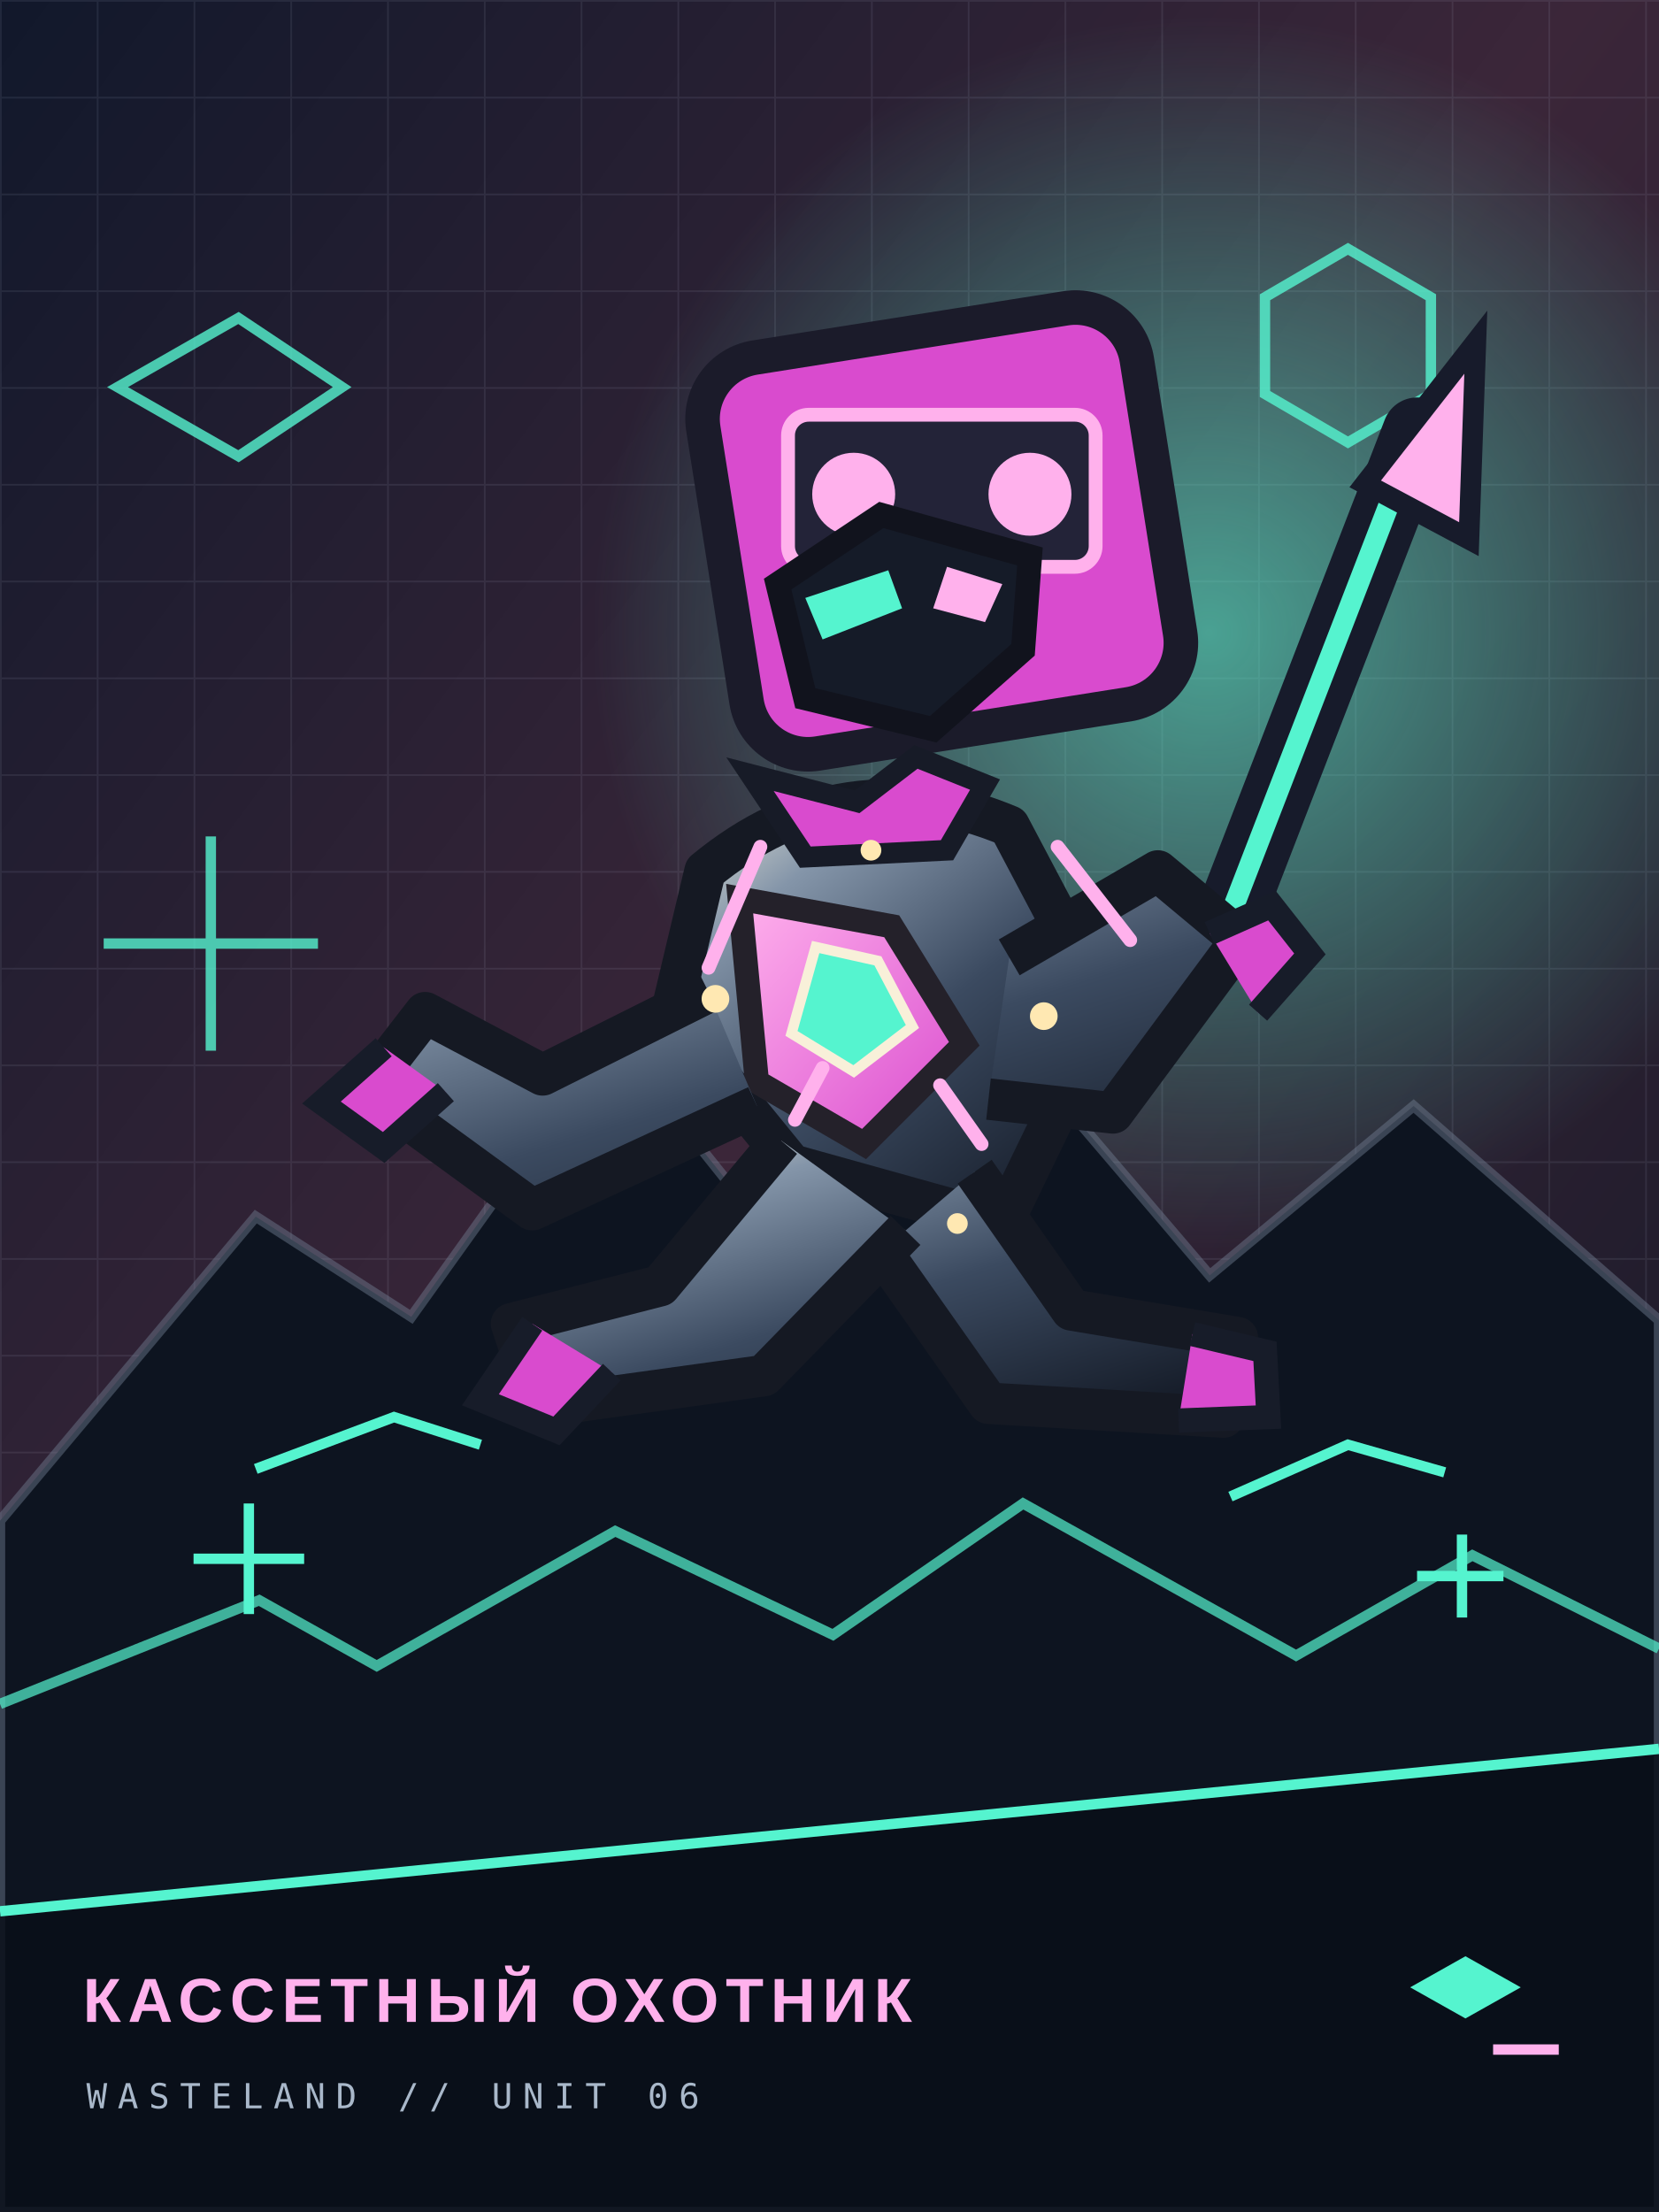
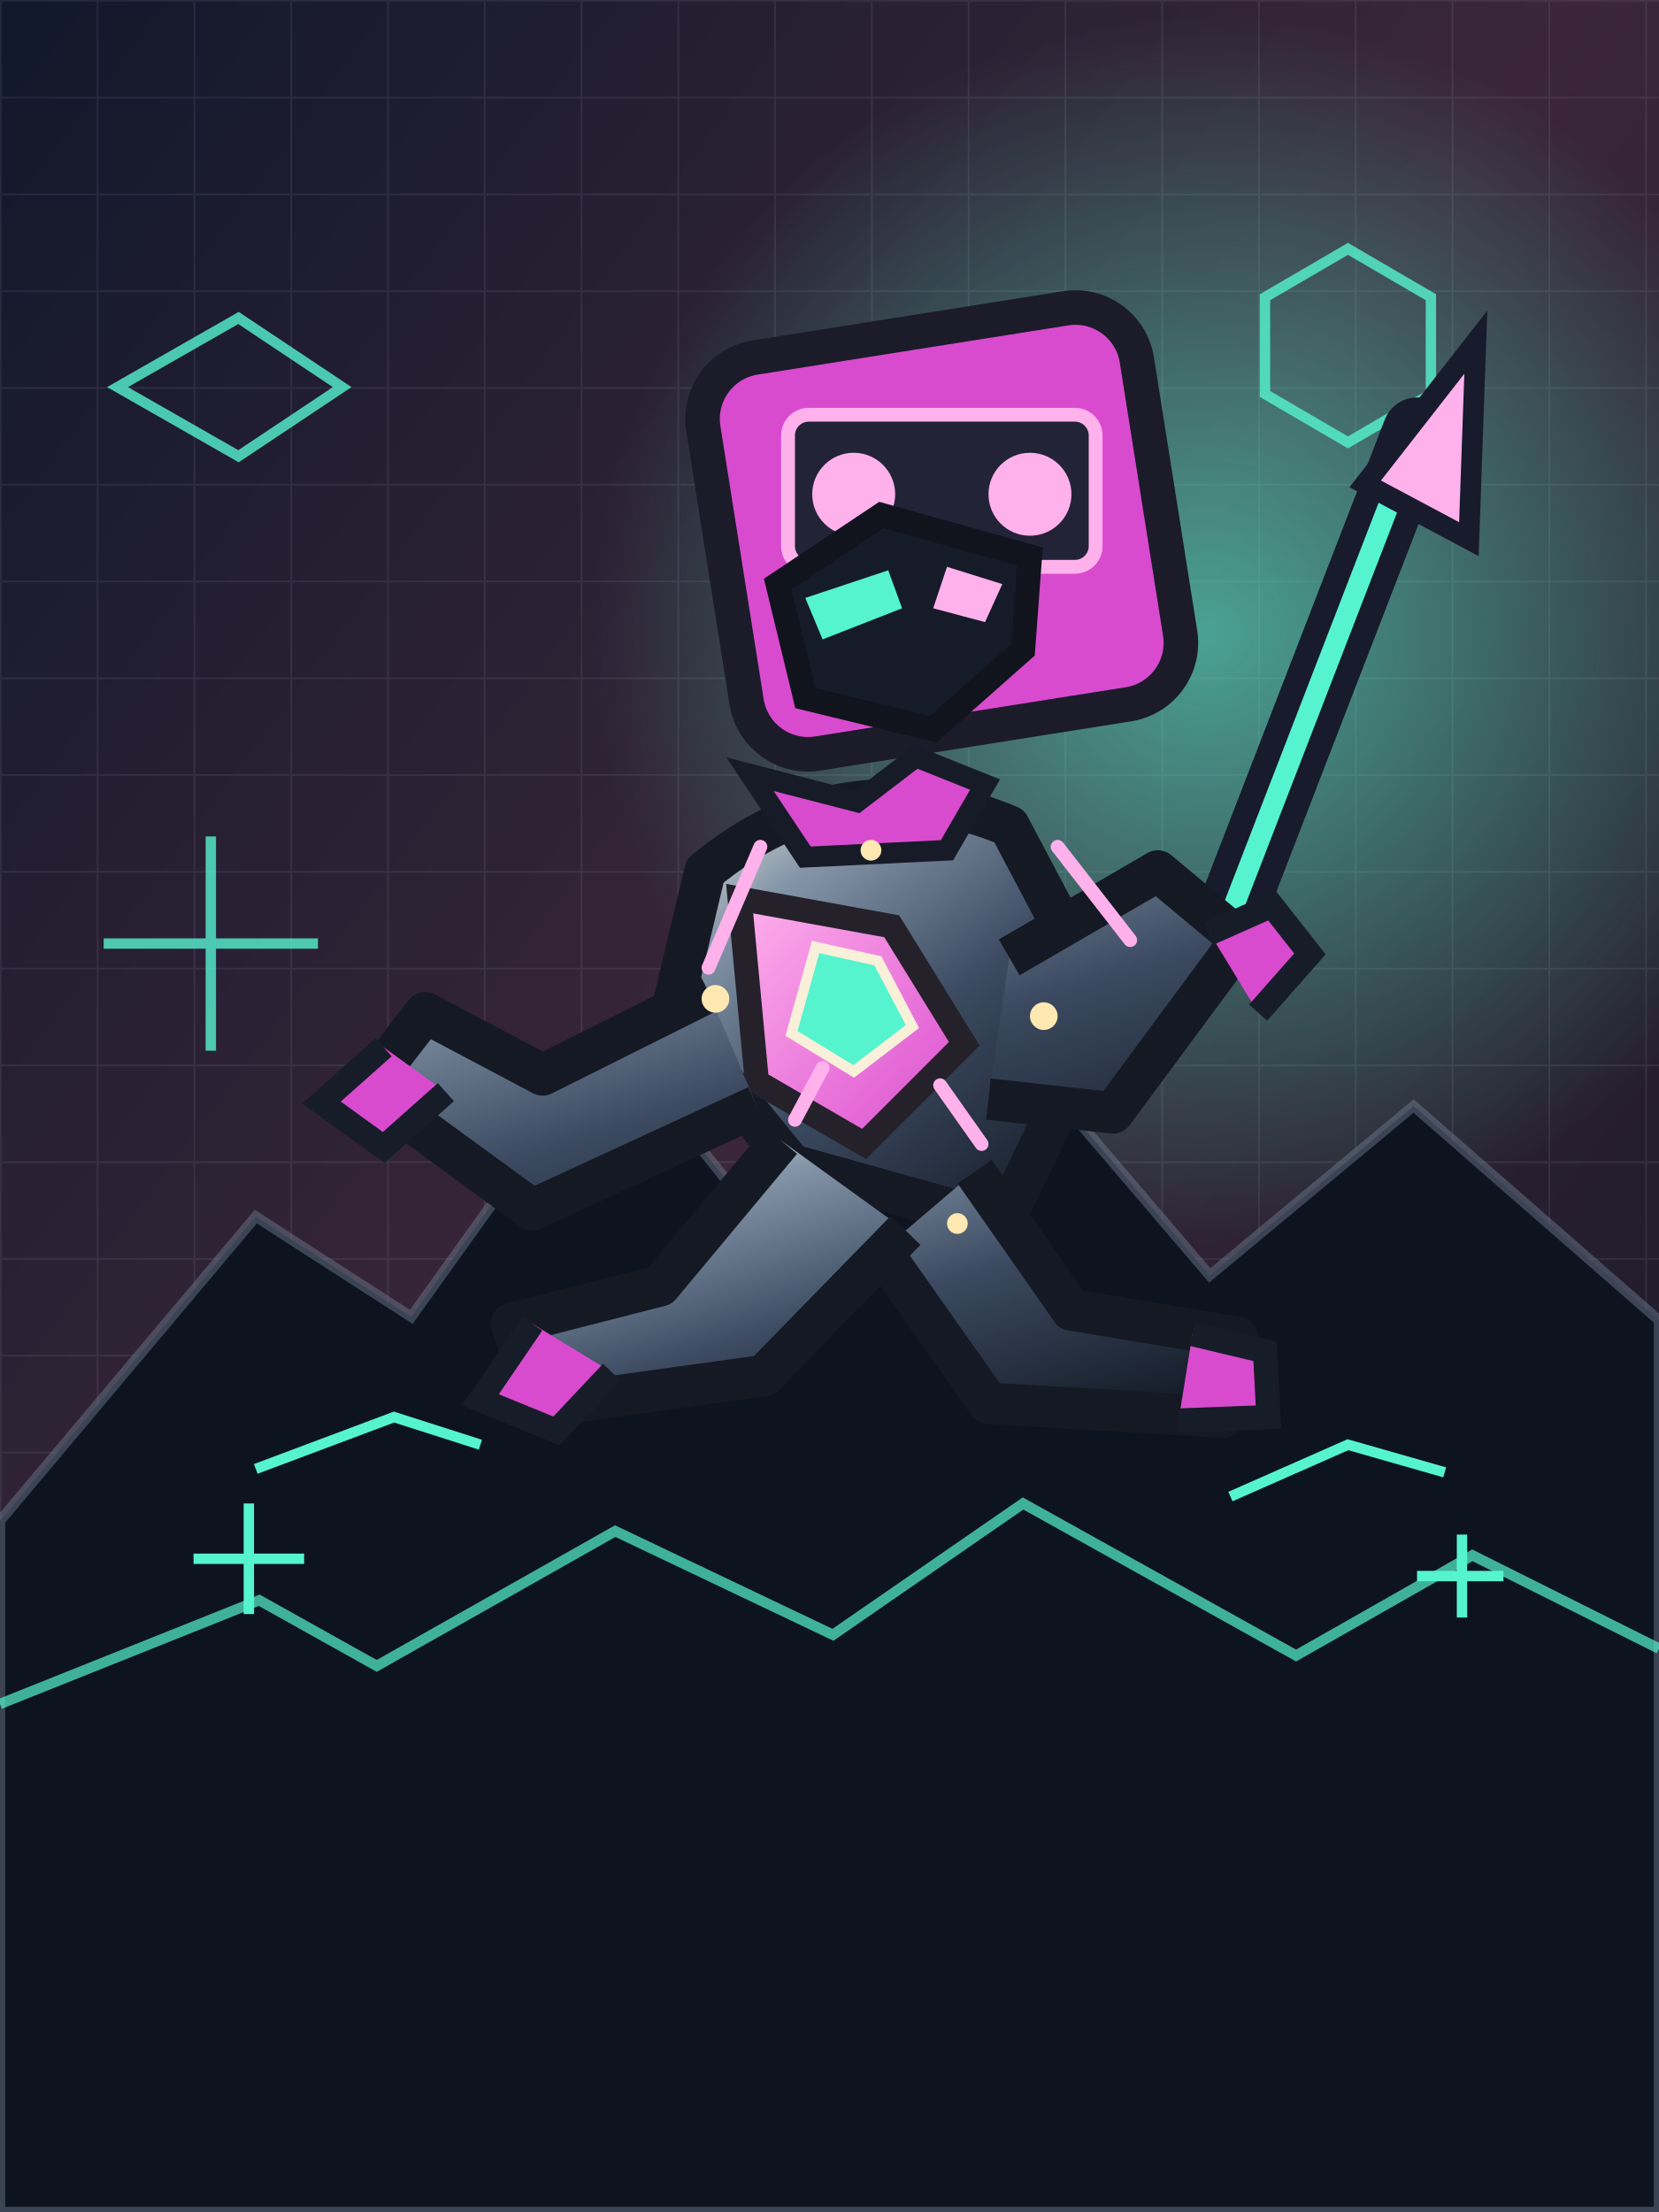
<svg xmlns="http://www.w3.org/2000/svg" width="480" height="640" viewBox="0 0 480 640">
  <defs>
    <linearGradient id="bg" x1="0" y1="0" x2="1" y2="1">
      <stop stop-color="#11182b" />
      <stop offset=".48" stop-color="#3b2639" />
      <stop offset="1" stop-color="#111725" />
    </linearGradient>
    <linearGradient id="metal" x1="0" y1="0" x2=".8" y2="1">
      <stop stop-color="#f2f0df" />
      <stop offset=".25" stop-color="#8495a9" />
      <stop offset=".6" stop-color="#3b4a60" />
      <stop offset="1" stop-color="#171e2b" />
    </linearGradient>
    <linearGradient id="accent" x1="0" y1="0" x2="1" y2="1">
      <stop stop-color="#ffb1ec" />
      <stop offset="1" stop-color="#d94bce" />
    </linearGradient>
    <radialGradient id="flare">
      <stop stop-color="#55f4cf" stop-opacity=".6" />
      <stop offset="1" stop-color="#55f4cf" stop-opacity="0" />
    </radialGradient>
    <pattern id="grid" width="28" height="28" patternUnits="userSpaceOnUse">
      <path d="M28 0H0V28" fill="none" stroke="#dce8ff" stroke-opacity=".08" />
    </pattern>
  </defs>
  <rect width="480" height="640" fill="url(#bg)" />
  <rect width="480" height="640" fill="url(#grid)" />
  <circle cx="350" cy="183" r="180" fill="url(#flare)" />
  <path d="M0 440L74 352 119 381 177 300 221 355 280 287 350 369 409 320 480 382V640H0Z" fill="#0d1420" stroke="#718094" stroke-opacity=".45" stroke-width="3" />
  <path d="M0 493l75-30 34 19 69-39 63 30 55-38 79 44 51-29 54 27" fill="none" stroke="#55f4cf" stroke-opacity=".7" stroke-width="3" />
  <g opacity=".8" stroke="#55f4cf" stroke-width="3">
    <path d="M34 112l35-20 30 20-30 20Z" fill="none" />
    <path d="M390 72l24 14v28l-24 14-24-14V86Z" fill="none" />
    <path d="M30 273h62m-31-31v62" />
  </g>
  <path d="M352 275L410 125" stroke="#171b2b" stroke-width="20" stroke-linecap="round" />
  <path d="M352 275L410 125" stroke="#55f4cf" stroke-width="6" />
  <path d="M395 140l32-41-2 57Z" fill="#ffb1ec" stroke="#171b2b" stroke-width="6" />
  <path d="M204 252Q244 219 292 239L320 292 290 354 229 337 194 294Z" fill="url(#metal)" stroke="#151923" stroke-width="12" stroke-linejoin="round" />
  <path d="M214 260l44 8 21 34-29 29-31-18Z" fill="url(#accent)" stroke="#24212a" stroke-width="7" />
  <path d="M236 274l18 4 10 19-17 13-18-11Z" fill="#55f4cf" stroke="#f8f0d9" stroke-width="3" />
  <path d="M205 287l-48 24-34-18-17 22 48 35 65-30M292 277l43-25 24 20-37 50-36-4" fill="url(#metal)" stroke="#151923" stroke-width="12" stroke-linejoin="round" />
  <path d="M111 303l-18 16 18 13 18-16M350 270l18-8 11 14-15 17" fill="#d94bce" stroke="#171c29" stroke-width="7" />
  <path d="M226 330l-35 42-43 11 8 24 65-9 41-42M282 339l28 40 48 8-4 23-68-4-31-44" fill="url(#metal)" stroke="#151923" stroke-width="12" stroke-linejoin="round" />
  <path d="M154 383l-15 22 22 9 16-17M345 386l21 5 1 19-26 1" fill="#d94bce" stroke="#171c29" stroke-width="7" />
  <rect x="209" y="96" width="127" height="116" rx="18" transform="rotate(-9 270 154)" fill="#d94bce" stroke="#1b1b2a" stroke-width="10" />
  <rect x="228" y="120" width="89" height="44" rx="6" fill="#232338" stroke="#ffb1ec" stroke-width="4" />
  <circle cx="247" cy="143" r="12" fill="#ffb1ec" />
  <circle cx="298" cy="143" r="12" fill="#ffb1ec" />
  <path d="M225 169l30-20 43 12-2 27-26 23-37-9Z" fill="#151b28" stroke="#11131d" stroke-width="7" />
  <path d="M233 173l24-8 4 11-23 9Z" fill="#55f4cf" />
  <path d="M274 164l16 5-5 11-15-4Z" fill="#ffb1ec" />
  <path d="M217 224l31 8 17-13 20 8-11 19-41 2Z" fill="#d94bce" stroke="#171b27" stroke-width="6" />
  <path d="M220 245l-15 35m101-35 21 27M238 309l-8 15m42-10 12 17" stroke="#ffb1ec" stroke-width="4" stroke-linecap="round" />
  <g fill="#ffe8b2">
    <circle cx="207" cy="289" r="4" />
    <circle cx="302" cy="294" r="4" />
    <circle cx="252" cy="246" r="3" />
    <circle cx="277" cy="354" r="3" />
  </g>
  <g stroke="#55f4cf" stroke-width="3" fill="none">
    <path d="M74 425l40-15 25 8M356 433l34-15 28 8" />
    <path d="M56 451h32m-16-16v32M410 456h25m-12-12v24" />
  </g>
-   <path d="M0 553L480 506V640H0Z" fill="#090e18" fill-opacity=".82" />
-   <path d="M0 553L480 506" stroke="#55f4cf" stroke-width="3" />
-   <text x="24" y="585" font-family="Arial,sans-serif" font-size="18" font-weight="900" fill="#ffb1ec" letter-spacing="2">КАССЕТНЫЙ ОХОТНИК</text>
-   <text x="25" y="610" font-family="monospace" font-size="10" fill="#a9b8ca" letter-spacing="3">WASTELAND // UNIT 06</text>
-   <path d="M424 566l16 9-16 9-16-9Z" fill="#55f4cf" />
-   <path d="M432 593h19" stroke="#ffb1ec" stroke-width="3" />
</svg>
